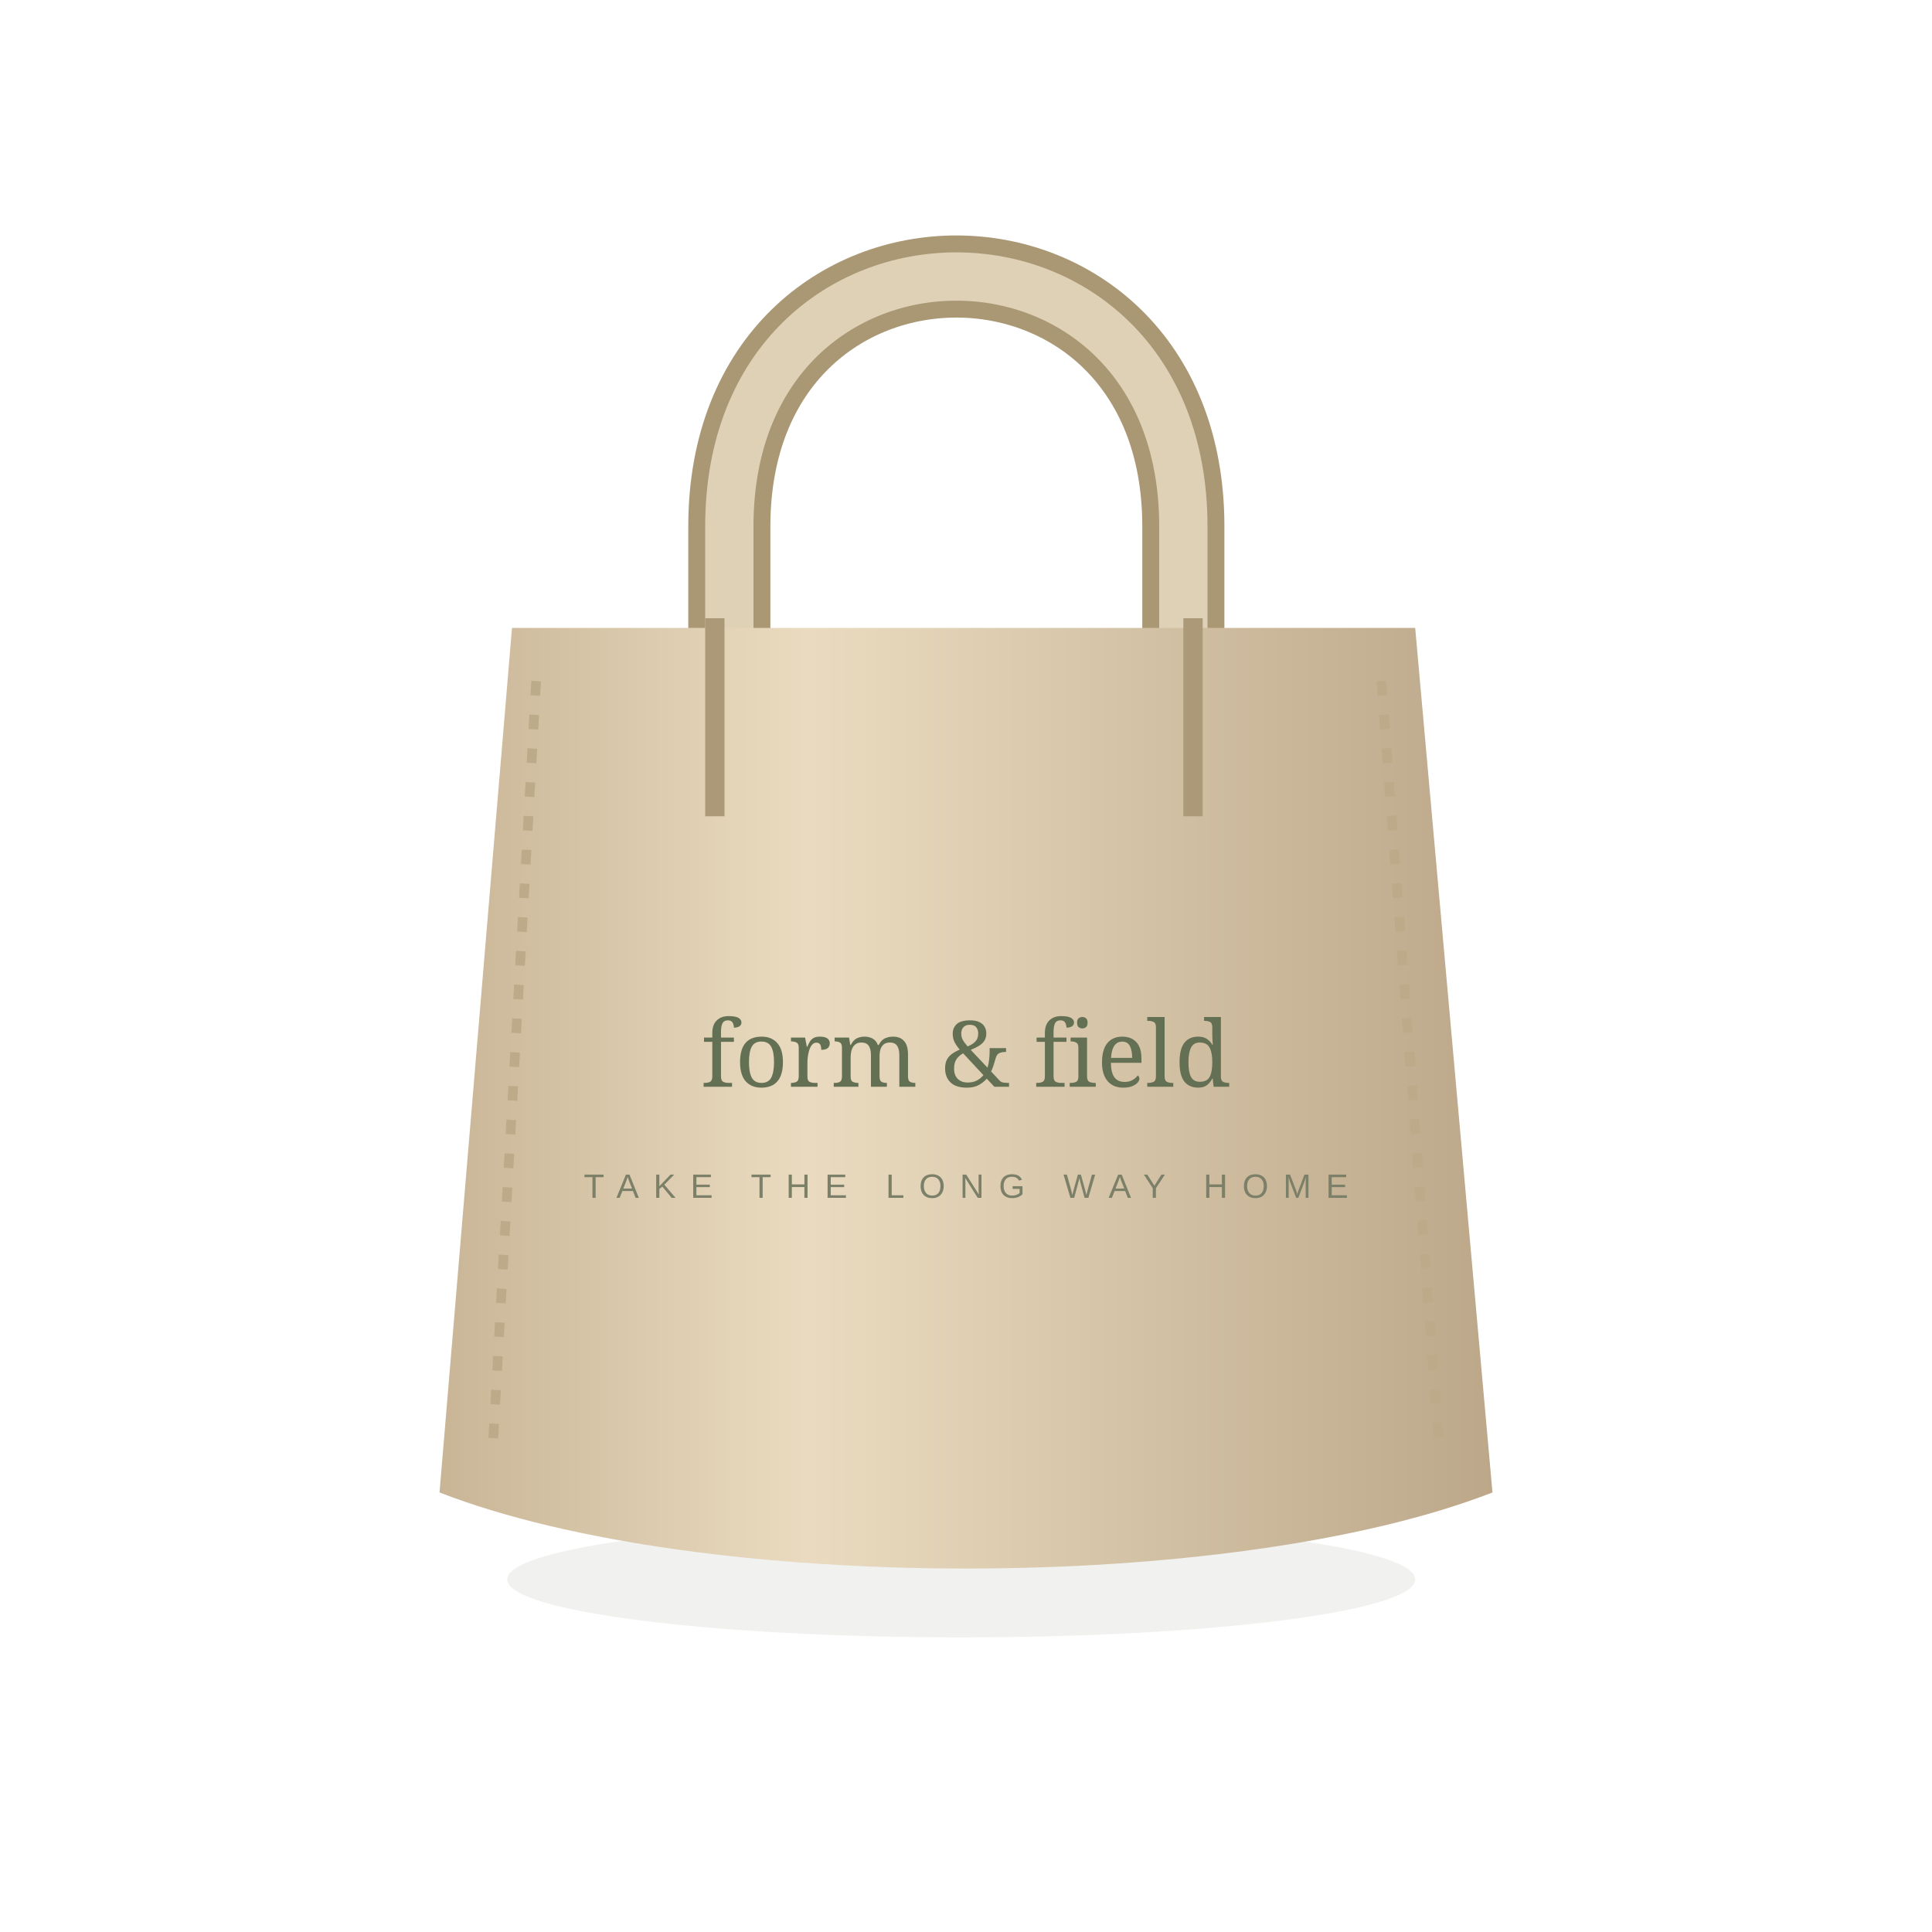
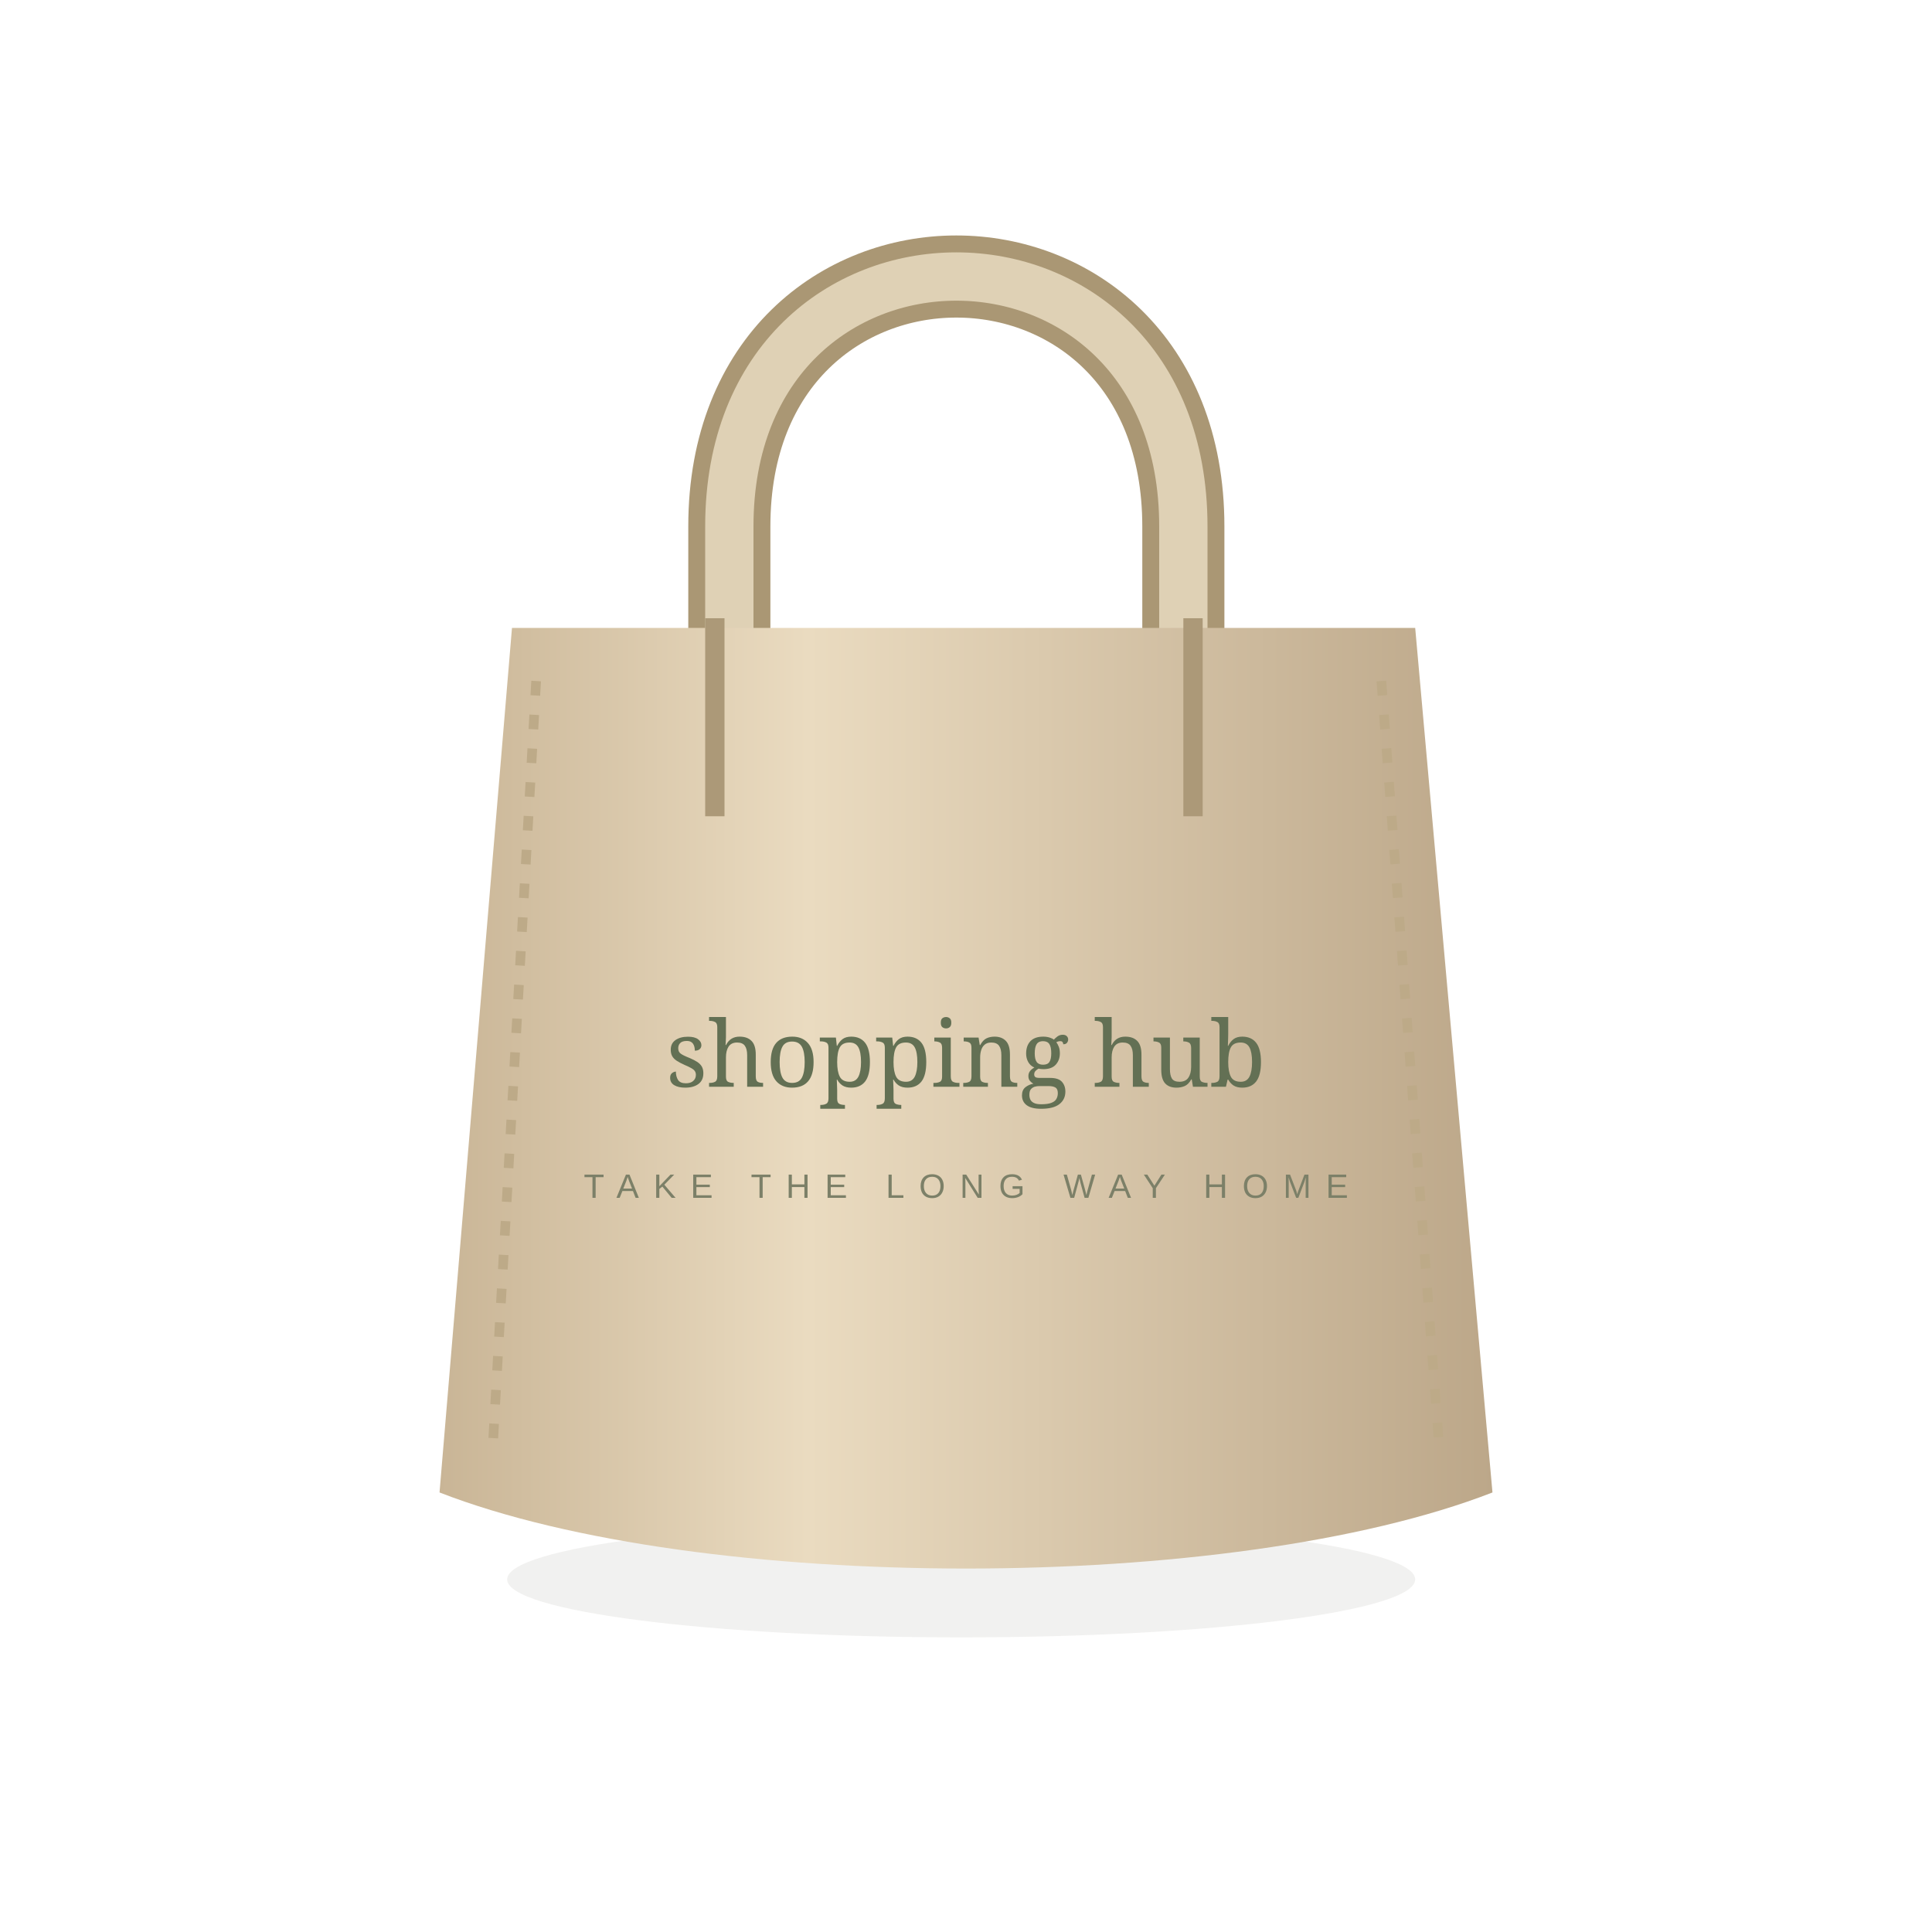
<svg xmlns="http://www.w3.org/2000/svg" viewBox="0 0 400 400">
  <defs>
    <linearGradient id="olive" x1="0" x2="1">
      <stop stop-color="#7d8a63" />
      <stop offset=".45" stop-color="#94a079" />
      <stop offset="1" stop-color="#5c6c48" />
    </linearGradient>
    <linearGradient id="cream" x1="0" x2="1">
      <stop stop-color="#c9b596" />
      <stop offset=".35" stop-color="#eadbc0" />
      <stop offset="1" stop-color="#bca789" />
    </linearGradient>
    <linearGradient id="clay" x1="0" x2="1">
      <stop stop-color="#ac7459" />
      <stop offset=".4" stop-color="#c68d6b" />
      <stop offset="1" stop-color="#a86b51" />
    </linearGradient>
    <linearGradient id="sage" x1="0" x2="1">
      <stop stop-color="#759071" />
      <stop offset=".4" stop-color="#9eaf8f" />
      <stop offset="1" stop-color="#6d8969" />
    </linearGradient>
  </defs>
  <ellipse cx="199" cy="327" rx="94" ry="12" fill="#524c3a" opacity=".08" />
  <path d="M151 146v-37c0-69 94-69 94 0v37" fill="none" stroke="#aa9774" stroke-width="17" />
  <path d="M151 146v-37c0-69 94-69 94 0v37" fill="none" stroke="#dfd1b5" stroke-width="10" />
  <path d="M106 130h187l16 179c-54 21-164 21-218 0Z" fill="url(#cream)" />
  <path d="m111 141-9 159m184-159 12 159" stroke="#bdaa88" fill="none" stroke-width="2" stroke-dasharray="3 4" />
  <path d="M148 128v41m99-41v41" stroke="#ac9978" stroke-width="4" />
-   <text x="200" y="225" text-anchor="middle" fill="#637054" font-family="Georgia,serif" font-size="19">form &amp; field</text>
+   <text x="200" y="225" text-anchor="middle" fill="#637054" font-family="Georgia,serif" font-size="19">shopping hub</text>
  <text x="200" y="248" text-anchor="middle" fill="#7c8068" font-family="Arial,sans-serif" font-size="7" letter-spacing="3">TAKE THE LONG WAY HOME</text>
</svg>
